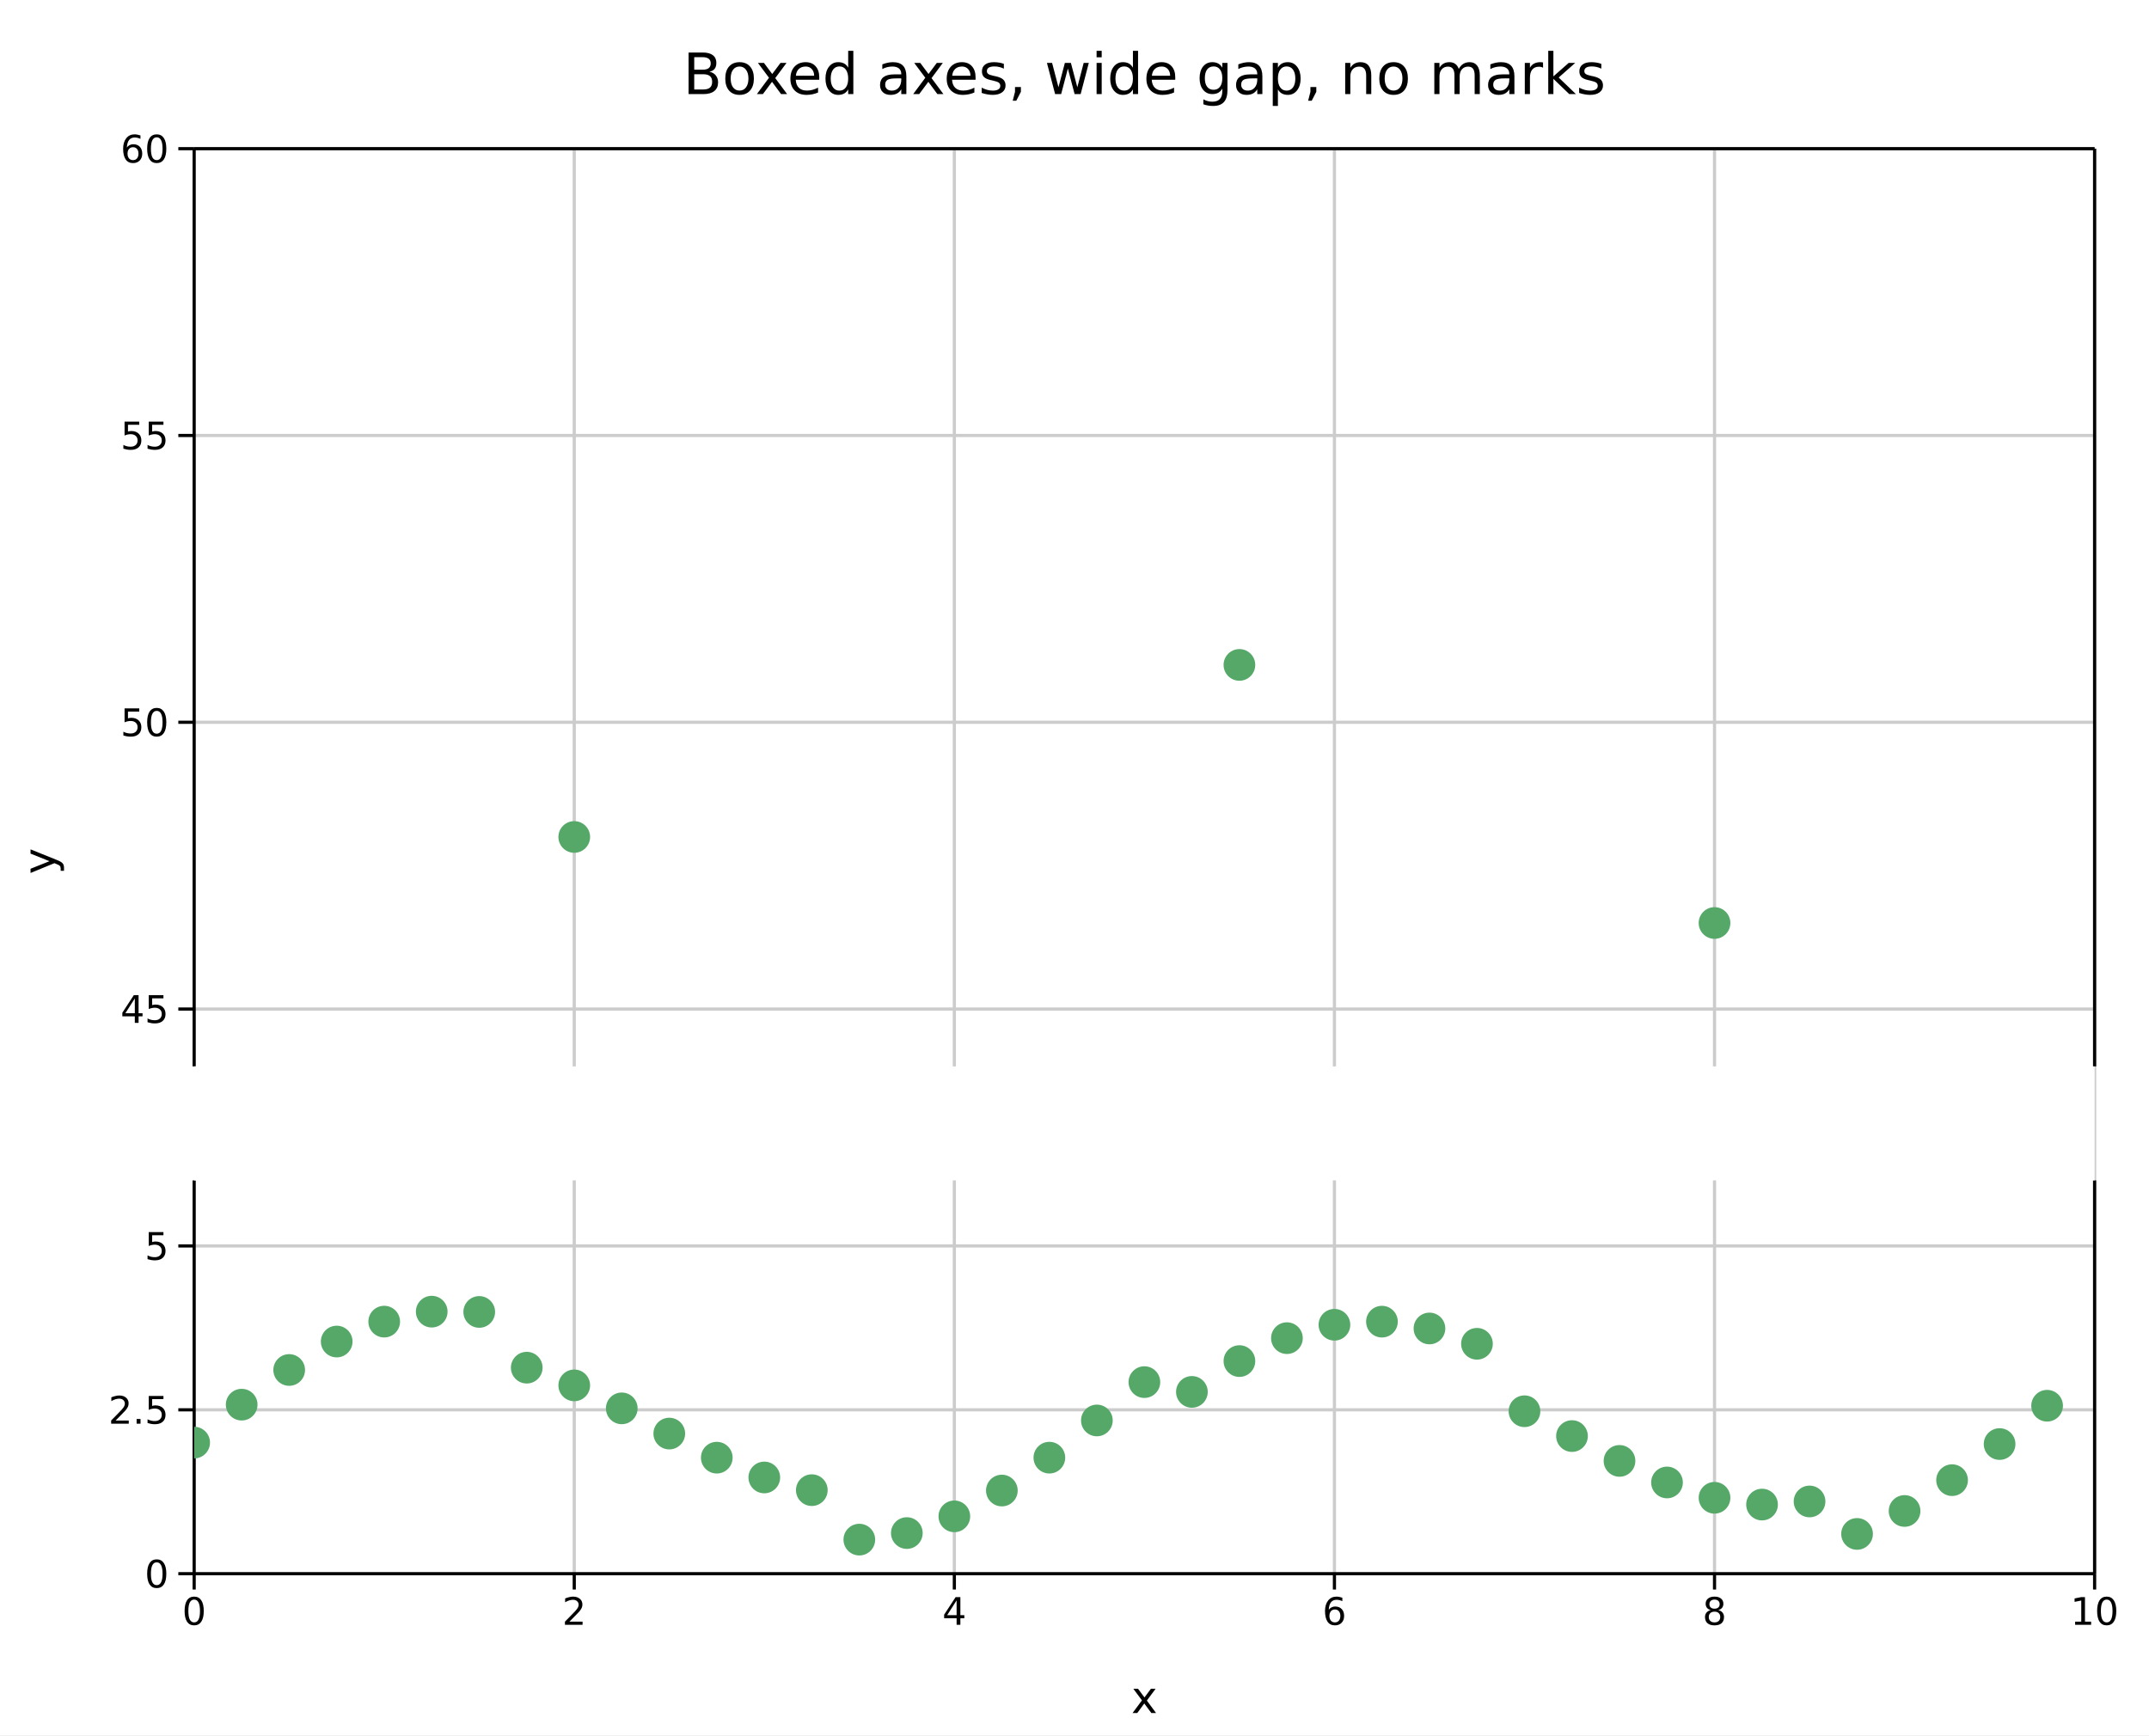
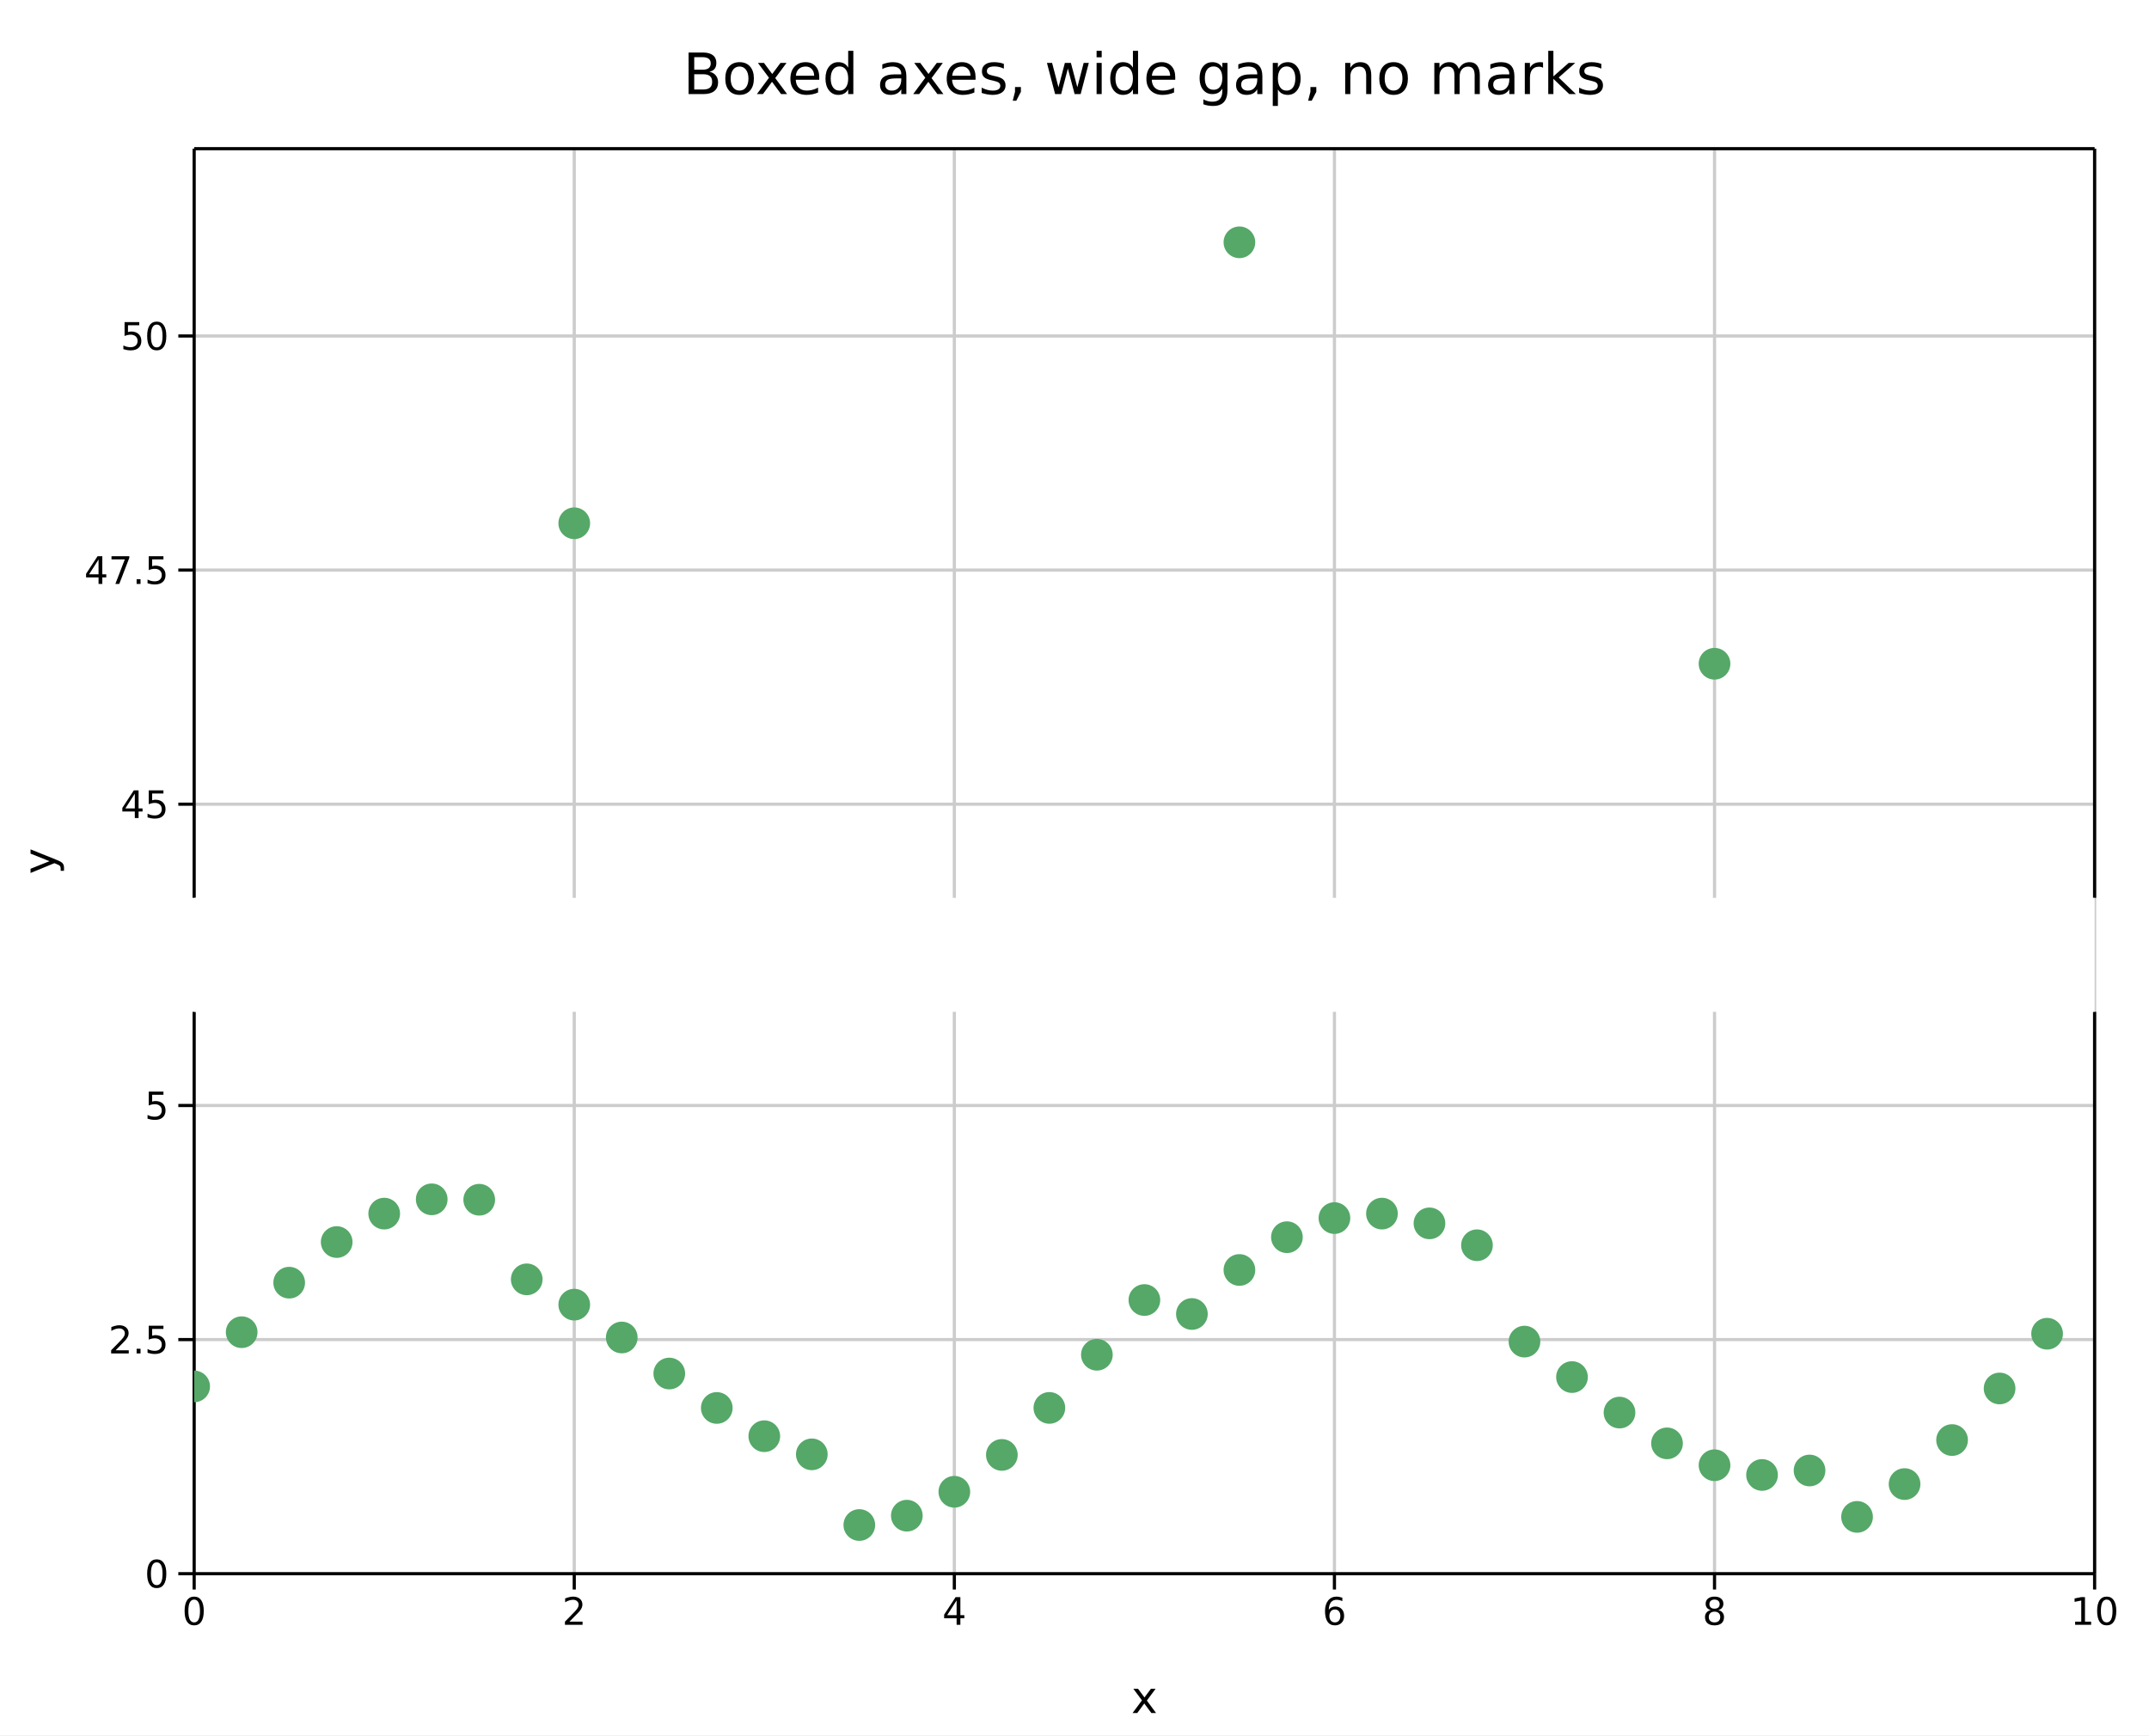
<svg xmlns="http://www.w3.org/2000/svg" width="678.47" height="547.95" font-family="DejaVu Sans, Verdana, Liberation Sans, Arial, sans-serif" fill="black">
  <rect width="100%" height="100%" fill="white" />
  <defs>
-     <clipPath id="kuva-clip-2">
+     <clipPath id="kuva-clip-3">
      <rect x="61.3" y="46.95" width="600" height="450" />
    </clipPath>
  </defs>
  <line x1="181.3" y1="46.95" x2="181.3" y2="496.95" stroke="#cccccc" stroke-width="1" />
  <line x1="301.3" y1="46.95" x2="301.3" y2="496.95" stroke="#cccccc" stroke-width="1" />
  <line x1="421.3" y1="46.95" x2="421.3" y2="496.95" stroke="#cccccc" stroke-width="1" />
  <line x1="541.3" y1="46.95" x2="541.3" y2="496.95" stroke="#cccccc" stroke-width="1" />
  <line x1="661.3" y1="46.95" x2="661.3" y2="496.95" stroke="#cccccc" stroke-width="1" />
-   <line x1="61.3" y1="445.2" x2="661.3" y2="445.2" stroke="#cccccc" stroke-width="1" />
-   <line x1="61.3" y1="393.45" x2="661.3" y2="393.45" stroke="#cccccc" stroke-width="1" />
-   <line x1="61.3" y1="318.64" x2="661.3" y2="318.64" stroke="#cccccc" stroke-width="1" />
-   <line x1="61.3" y1="228.08" x2="661.3" y2="228.08" stroke="#cccccc" stroke-width="1" />
-   <line x1="61.3" y1="137.52" x2="661.3" y2="137.52" stroke="#cccccc" stroke-width="1" />
-   <line x1="61.3" y1="46.95" x2="661.3" y2="46.95" stroke="#cccccc" stroke-width="1" />
+   <line x1="61.3" y1="423.02" x2="661.3" y2="423.02" stroke="#cccccc" stroke-width="1" />
+   <line x1="61.3" y1="349.1" x2="661.3" y2="349.1" stroke="#cccccc" stroke-width="1" />
+   <line x1="61.3" y1="253.95" x2="661.3" y2="253.95" stroke="#cccccc" stroke-width="1" />
+   <line x1="61.3" y1="180.02" x2="661.3" y2="180.02" stroke="#cccccc" stroke-width="1" />
+   <line x1="61.3" y1="106.1" x2="661.3" y2="106.1" stroke="#cccccc" stroke-width="1" />
  <line x1="61.3" y1="496.95" x2="661.3" y2="496.95" stroke="#000000" stroke-width="1" />
-   <line x1="61.3" y1="496.95" x2="61.3" y2="372.75" stroke="#000000" stroke-width="1" />
-   <line x1="61.3" y1="336.75" x2="61.3" y2="46.95" stroke="#000000" stroke-width="1" />
+   <line x1="61.3" y1="496.95" x2="61.3" y2="319.52" stroke="#000000" stroke-width="1" />
+   <line x1="61.3" y1="283.52" x2="61.3" y2="46.95" stroke="#000000" stroke-width="1" />
  <line x1="61.3" y1="496.95" x2="61.3" y2="501.95" stroke="#000000" stroke-width="1" />
  <text x="61.3" y="513.09" font-size="12" text-anchor="middle">0</text>
  <line x1="181.3" y1="496.95" x2="181.3" y2="501.95" stroke="#000000" stroke-width="1" />
  <text x="181.3" y="513.09" font-size="12" text-anchor="middle">2</text>
  <line x1="301.3" y1="496.95" x2="301.3" y2="501.95" stroke="#000000" stroke-width="1" />
  <text x="301.3" y="513.09" font-size="12" text-anchor="middle">4</text>
  <line x1="421.3" y1="496.95" x2="421.3" y2="501.95" stroke="#000000" stroke-width="1" />
  <text x="421.3" y="513.09" font-size="12" text-anchor="middle">6</text>
  <line x1="541.3" y1="496.95" x2="541.3" y2="501.95" stroke="#000000" stroke-width="1" />
  <text x="541.3" y="513.09" font-size="12" text-anchor="middle">8</text>
  <line x1="661.3" y1="496.95" x2="661.3" y2="501.95" stroke="#000000" stroke-width="1" />
  <text x="661.3" y="513.09" font-size="12" text-anchor="middle">10</text>
  <line x1="56.3" y1="496.95" x2="61.3" y2="496.95" stroke="#000000" stroke-width="1" />
  <text x="53.3" y="501.33" font-size="12" text-anchor="end">0</text>
-   <line x1="56.3" y1="445.2" x2="61.3" y2="445.2" stroke="#000000" stroke-width="1" />
-   <text x="53.3" y="449.58" font-size="12" text-anchor="end">2.5</text>
-   <line x1="56.3" y1="393.45" x2="61.3" y2="393.45" stroke="#000000" stroke-width="1" />
-   <text x="53.3" y="397.83" font-size="12" text-anchor="end">5</text>
-   <line x1="56.3" y1="318.64" x2="61.3" y2="318.64" stroke="#000000" stroke-width="1" />
-   <text x="53.3" y="323.01" font-size="12" text-anchor="end">45</text>
-   <line x1="56.3" y1="228.08" x2="61.3" y2="228.08" stroke="#000000" stroke-width="1" />
-   <text x="53.3" y="232.45" font-size="12" text-anchor="end">50</text>
-   <line x1="56.3" y1="137.52" x2="61.3" y2="137.52" stroke="#000000" stroke-width="1" />
-   <text x="53.3" y="141.89" font-size="12" text-anchor="end">55</text>
-   <line x1="56.3" y1="46.95" x2="61.3" y2="46.95" stroke="#000000" stroke-width="1" />
-   <text x="53.3" y="51.33" font-size="12" text-anchor="end">60</text>
+   <line x1="56.3" y1="423.02" x2="61.3" y2="423.02" stroke="#000000" stroke-width="1" />
+   <text x="53.3" y="427.4" font-size="12" text-anchor="end">2.5</text>
+   <line x1="56.3" y1="349.1" x2="61.3" y2="349.1" stroke="#000000" stroke-width="1" />
+   <text x="53.3" y="353.47" font-size="12" text-anchor="end">5</text>
+   <line x1="56.3" y1="253.95" x2="61.3" y2="253.95" stroke="#000000" stroke-width="1" />
+   <text x="53.3" y="258.33" font-size="12" text-anchor="end">45</text>
+   <line x1="56.3" y1="180.02" x2="61.3" y2="180.02" stroke="#000000" stroke-width="1" />
+   <text x="53.3" y="184.4" font-size="12" text-anchor="end">47.5</text>
+   <line x1="56.3" y1="106.1" x2="61.3" y2="106.1" stroke="#000000" stroke-width="1" />
+   <text x="53.3" y="110.47" font-size="12" text-anchor="end">50</text>
  <line x1="61.3" y1="46.95" x2="661.3" y2="46.95" stroke="#000000" stroke-width="1" />
-   <line x1="661.3" y1="496.95" x2="661.3" y2="372.75" stroke="#000000" stroke-width="1" />
-   <line x1="661.3" y1="336.75" x2="661.3" y2="46.95" stroke="#000000" stroke-width="1" />
+   <line x1="661.3" y1="496.95" x2="661.3" y2="319.52" stroke="#000000" stroke-width="1" />
+   <line x1="661.3" y1="283.52" x2="661.3" y2="46.95" stroke="#000000" stroke-width="1" />
  <text x="361.3" y="540.95" font-size="14" text-anchor="middle">x</text>
  <text x="17.3" y="271.95" font-size="14" text-anchor="middle" transform="rotate(-90,17.3,271.95)">y</text>
  <text x="361.3" y="29.71" font-size="18" text-anchor="middle">Boxed axes, wide gap, no marks</text>
-   <g clip-path="url(#kuva-clip-2)">
-     <circle cx="61.3" cy="455.55" r="5" fill="#55a868" />
-     <circle cx="76.3" cy="443.57" r="5" fill="#55a868" />
-     <circle cx="91.3" cy="432.62" r="5" fill="#55a868" />
-     <circle cx="106.3" cy="423.64" r="5" fill="#55a868" />
-     <circle cx="121.3" cy="417.35" r="5" fill="#55a868" />
-     <circle cx="136.3" cy="414.2" r="5" fill="#55a868" />
-     <circle cx="151.3" cy="414.29" r="5" fill="#55a868" />
-     <circle cx="166.3" cy="431.89" r="5" fill="#55a868" />
-     <circle cx="181.3" cy="437.48" r="5" fill="#55a868" />
-     <circle cx="196.3" cy="444.74" r="5" fill="#55a868" />
-     <circle cx="211.3" cy="452.7" r="5" fill="#55a868" />
-     <circle cx="226.3" cy="460.31" r="5" fill="#55a868" />
-     <circle cx="241.3" cy="466.56" r="5" fill="#55a868" />
-     <circle cx="256.3" cy="470.57" r="5" fill="#55a868" />
-     <circle cx="271.3" cy="486.19" r="5" fill="#55a868" />
-     <circle cx="286.3" cy="484.12" r="5" fill="#55a868" />
-     <circle cx="301.3" cy="478.84" r="5" fill="#55a868" />
-     <circle cx="316.3" cy="470.69" r="5" fill="#55a868" />
-     <circle cx="331.3" cy="460.31" r="5" fill="#55a868" />
-     <circle cx="346.3" cy="448.56" r="5" fill="#55a868" />
-     <circle cx="361.3" cy="436.45" r="5" fill="#55a868" />
-     <circle cx="376.3" cy="439.54" r="5" fill="#55a868" />
-     <circle cx="391.3" cy="429.81" r="5" fill="#55a868" />
-     <circle cx="406.3" cy="422.57" r="5" fill="#55a868" />
-     <circle cx="421.3" cy="418.34" r="5" fill="#55a868" />
-     <circle cx="436.3" cy="417.36" r="5" fill="#55a868" />
-     <circle cx="451.3" cy="419.51" r="5" fill="#55a868" />
-     <circle cx="466.3" cy="424.35" r="5" fill="#55a868" />
-     <circle cx="481.3" cy="445.65" r="5" fill="#55a868" />
-     <circle cx="496.3" cy="453.49" r="5" fill="#55a868" />
-     <circle cx="511.3" cy="461.33" r="5" fill="#55a868" />
-     <circle cx="526.3" cy="468.14" r="5" fill="#55a868" />
-     <circle cx="541.3" cy="472.98" r="5" fill="#55a868" />
-     <circle cx="556.3" cy="475.12" r="5" fill="#55a868" />
-     <circle cx="571.3" cy="474.14" r="5" fill="#55a868" />
-     <circle cx="586.3" cy="484.39" r="5" fill="#55a868" />
-     <circle cx="601.3" cy="477.14" r="5" fill="#55a868" />
-     <circle cx="616.3" cy="467.41" r="5" fill="#55a868" />
-     <circle cx="631.3" cy="456.01" r="5" fill="#55a868" />
-     <circle cx="646.3" cy="443.91" r="5" fill="#55a868" />
-     <circle cx="181.3" cy="264.3" r="5" fill="#55a868" />
-     <circle cx="391.3" cy="209.97" r="5" fill="#55a868" />
-     <circle cx="541.3" cy="291.47" r="5" fill="#55a868" />
-     <rect x="61.3" y="336.75" width="600" height="36" fill="#ffffff" />
+   <g clip-path="url(#kuva-clip-3)">
+     <circle cx="61.3" cy="437.81" r="5" fill="#55a868" />
+     <circle cx="76.3" cy="420.69" r="5" fill="#55a868" />
+     <circle cx="91.3" cy="405.05" r="5" fill="#55a868" />
+     <circle cx="106.3" cy="392.22" r="5" fill="#55a868" />
+     <circle cx="121.3" cy="383.24" r="5" fill="#55a868" />
+     <circle cx="136.3" cy="378.73" r="5" fill="#55a868" />
+     <circle cx="151.3" cy="378.86" r="5" fill="#55a868" />
+     <circle cx="166.3" cy="404" r="5" fill="#55a868" />
+     <circle cx="181.3" cy="411.99" r="5" fill="#55a868" />
+     <circle cx="196.3" cy="422.36" r="5" fill="#55a868" />
+     <circle cx="211.3" cy="433.74" r="5" fill="#55a868" />
+     <circle cx="226.3" cy="444.61" r="5" fill="#55a868" />
+     <circle cx="241.3" cy="453.53" r="5" fill="#55a868" />
+     <circle cx="256.3" cy="459.26" r="5" fill="#55a868" />
+     <circle cx="271.3" cy="481.58" r="5" fill="#55a868" />
+     <circle cx="286.3" cy="478.63" r="5" fill="#55a868" />
+     <circle cx="301.3" cy="471.08" r="5" fill="#55a868" />
+     <circle cx="316.3" cy="459.44" r="5" fill="#55a868" />
+     <circle cx="331.3" cy="444.6" r="5" fill="#55a868" />
+     <circle cx="346.3" cy="427.81" r="5" fill="#55a868" />
+     <circle cx="361.3" cy="410.53" r="5" fill="#55a868" />
+     <circle cx="376.3" cy="414.94" r="5" fill="#55a868" />
+     <circle cx="391.3" cy="401.04" r="5" fill="#55a868" />
+     <circle cx="406.3" cy="390.69" r="5" fill="#55a868" />
+     <circle cx="421.3" cy="384.65" r="5" fill="#55a868" />
+     <circle cx="436.3" cy="383.24" r="5" fill="#55a868" />
+     <circle cx="451.3" cy="386.32" r="5" fill="#55a868" />
+     <circle cx="466.3" cy="393.23" r="5" fill="#55a868" />
+     <circle cx="481.3" cy="423.66" r="5" fill="#55a868" />
+     <circle cx="496.3" cy="434.86" r="5" fill="#55a868" />
+     <circle cx="511.3" cy="446.07" r="5" fill="#55a868" />
+     <circle cx="526.3" cy="455.79" r="5" fill="#55a868" />
+     <circle cx="541.3" cy="462.7" r="5" fill="#55a868" />
+     <circle cx="556.3" cy="465.77" r="5" fill="#55a868" />
+     <circle cx="571.3" cy="464.36" r="5" fill="#55a868" />
+     <circle cx="586.3" cy="479.01" r="5" fill="#55a868" />
+     <circle cx="601.3" cy="468.65" r="5" fill="#55a868" />
+     <circle cx="616.3" cy="454.75" r="5" fill="#55a868" />
+     <circle cx="631.3" cy="438.46" r="5" fill="#55a868" />
+     <circle cx="646.3" cy="421.17" r="5" fill="#55a868" />
+     <circle cx="181.3" cy="165.24" r="5" fill="#55a868" />
+     <circle cx="391.3" cy="76.52" r="5" fill="#55a868" />
+     <circle cx="541.3" cy="209.6" r="5" fill="#55a868" />
+     <rect x="61.3" y="283.52" width="600" height="36" fill="#ffffff" />
  </g>
</svg>
